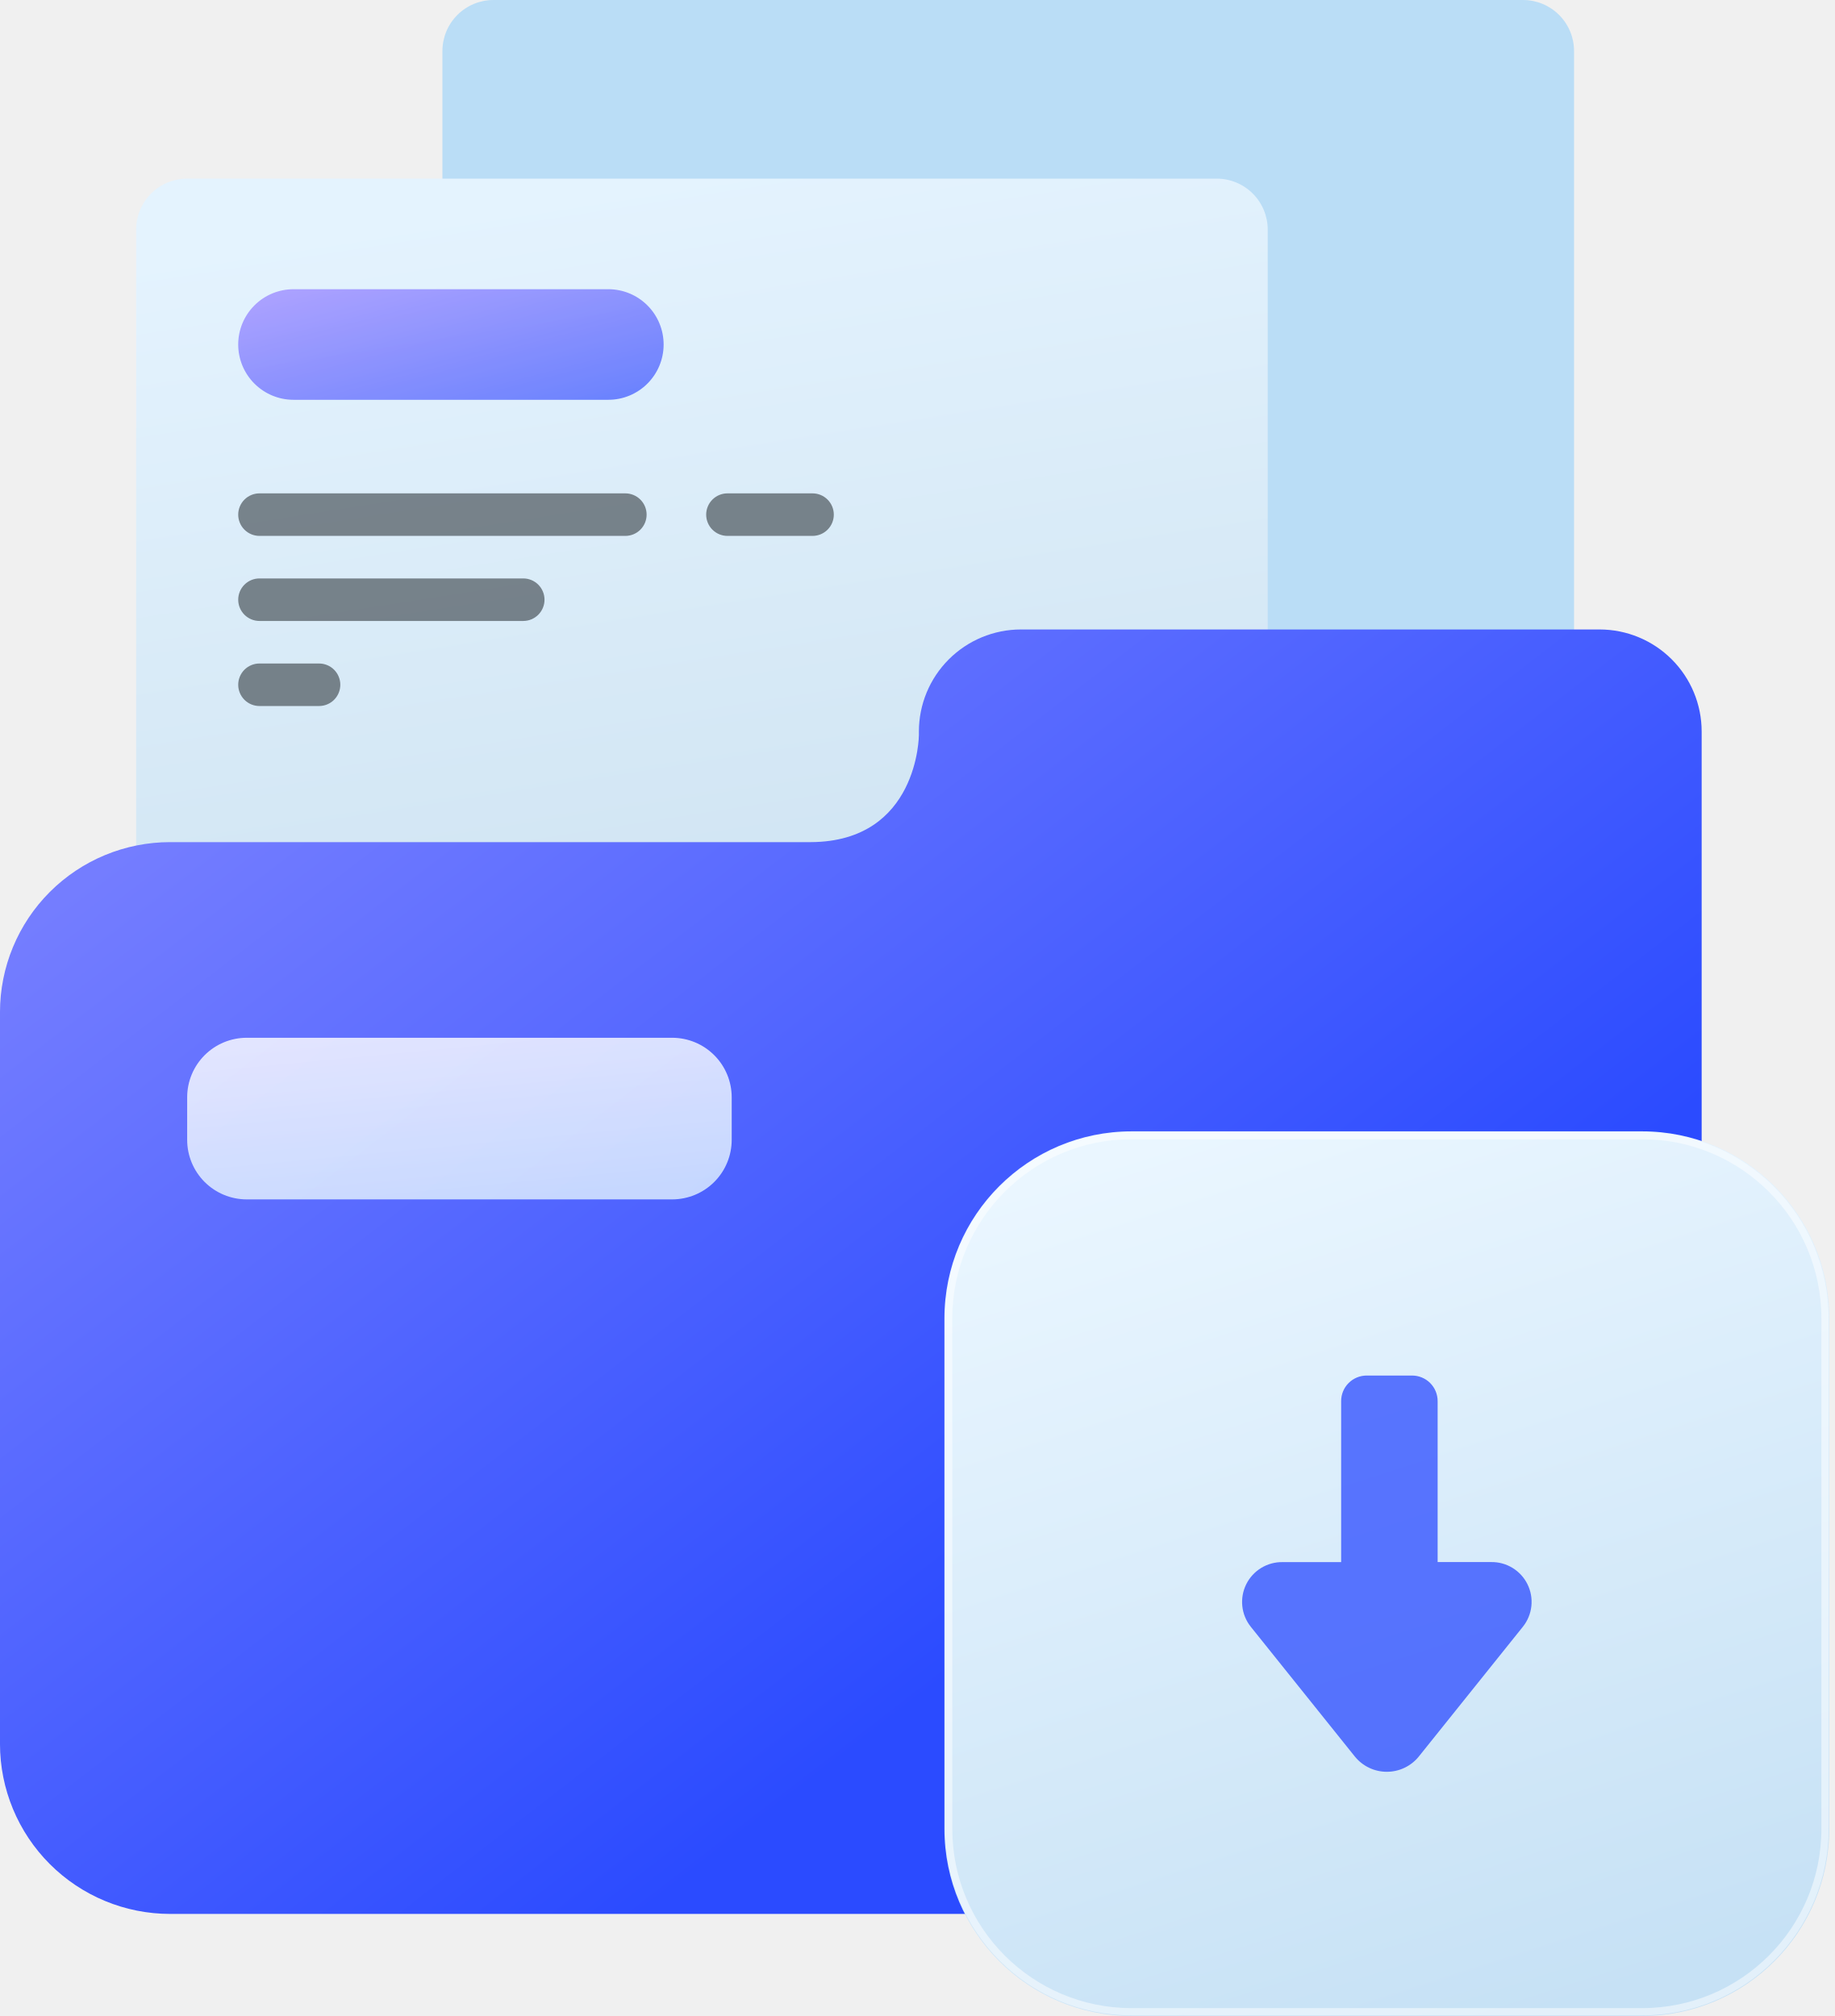
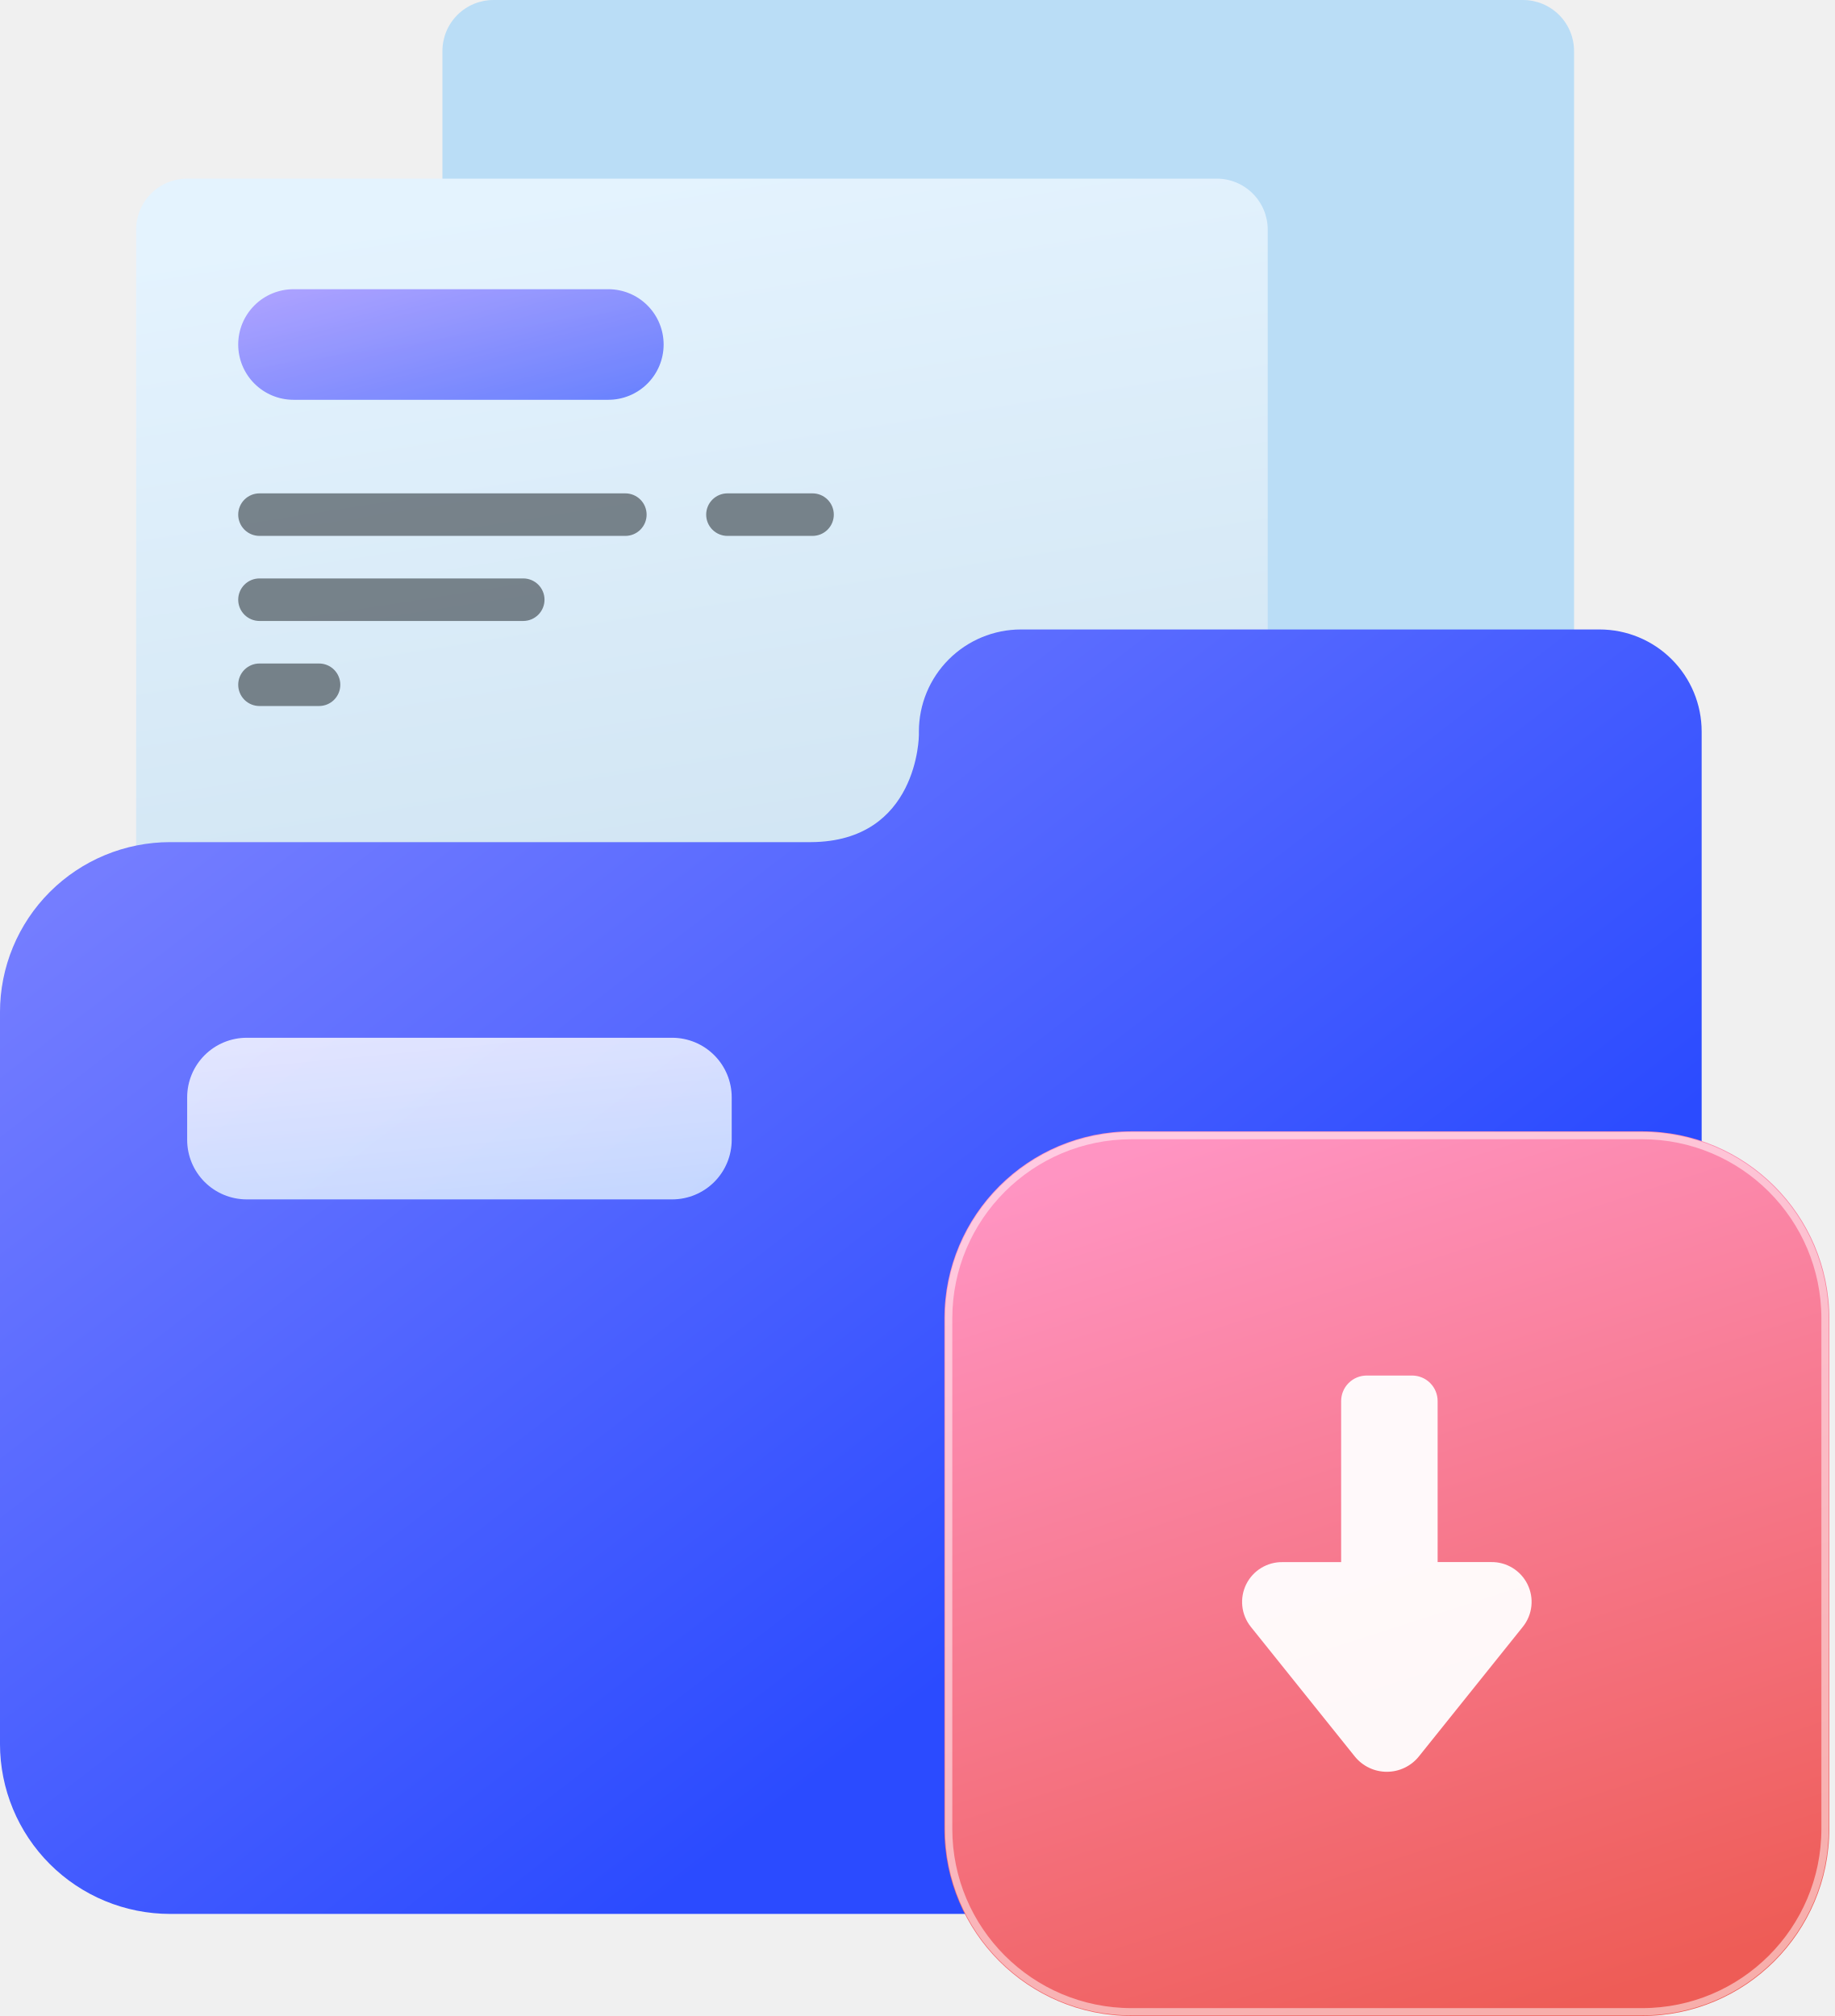
<svg xmlns="http://www.w3.org/2000/svg" width="252" height="277" viewBox="0 0 252 277" fill="none">
  <g clip-path="url(#clip0_17_2930)">
    <path d="M67.788 0H209.21C211.07 0 212.854 0.739 214.169 2.054C215.484 3.369 216.223 5.153 216.223 7.013V97.008C216.223 98.868 215.484 100.652 214.169 101.967C212.854 103.282 211.07 104.021 209.21 104.021H67.788C65.928 104.021 64.144 103.282 62.829 101.967C61.514 100.652 60.775 98.868 60.775 97.008V7.013C60.775 5.153 61.514 3.369 62.829 2.054C64.144 0.739 65.928 0 67.788 0Z" fill="#BADDF6" />
    <path d="M25.712 24.544H167.134C168.994 24.544 170.777 25.283 172.093 26.598C173.408 27.913 174.146 29.697 174.146 31.557V121.553C174.146 123.413 173.408 125.196 172.093 126.512C170.777 127.827 168.994 128.566 167.134 128.566H25.712C23.852 128.566 22.068 127.827 20.753 126.512C19.438 125.196 18.699 123.413 18.699 121.553V31.557C18.699 29.697 19.438 27.913 20.753 26.598C22.068 25.283 23.852 24.544 25.712 24.544Z" fill="url(#paint0_linear_17_2930)" />
    <path d="M23.374 262.974C17.174 262.974 11.228 260.512 6.845 256.128C2.461 251.745 -0.002 245.799 -0.002 239.599V139.084C-0.002 132.885 2.461 126.938 6.845 122.555C11.228 118.171 17.174 115.709 23.374 115.709H111.382C126.17 115.637 126.226 101.007 126.226 101.007V100.515C126.226 96.795 127.703 93.227 130.334 90.597C132.964 87.967 136.531 86.489 140.251 86.489H219.728C223.448 86.489 227.015 87.967 229.645 90.597C232.276 93.227 233.753 96.795 233.753 100.515V239.599C233.753 245.799 231.29 251.745 226.907 256.128C222.523 260.512 216.577 262.974 210.378 262.974H23.374Z" fill="url(#paint1_linear_17_2930)" />
    <path opacity="0.81" d="M33.892 142.59H92.331C94.501 142.59 96.582 143.452 98.116 144.987C99.651 146.521 100.513 148.602 100.513 150.772V156.616C100.513 158.785 99.651 160.866 98.116 162.401C96.582 163.935 94.501 164.797 92.331 164.797H33.892C31.723 164.797 29.642 163.935 28.107 162.401C26.573 160.866 25.711 158.785 25.711 156.616V150.772C25.711 148.602 26.573 146.521 28.107 144.987C29.642 143.452 31.723 142.59 33.892 142.59Z" fill="url(#paint2_linear_17_2930)" />
    <path d="M225.572 155.447H155.446C141.245 155.447 129.732 166.959 129.732 181.16V251.287C129.732 265.488 141.245 277 155.446 277H225.572C239.773 277 251.285 265.488 251.285 251.287V181.16C251.285 166.959 239.773 155.447 225.572 155.447Z" fill="url(#paint3_linear_17_2930)" />
    <path d="M225.572 156.032H155.445C141.567 156.032 130.316 167.282 130.316 181.16V251.287C130.316 265.165 141.567 276.416 155.445 276.416H225.572C239.45 276.416 250.7 265.165 250.7 251.287V181.16C250.7 167.282 239.45 156.032 225.572 156.032Z" stroke="white" stroke-opacity="0.5" />
-     <path opacity="0.75" d="M186.122 241.362L171.806 223.505C171.162 222.693 170.762 221.714 170.653 220.683C170.544 219.652 170.731 218.611 171.19 217.682C171.649 216.753 172.363 215.974 173.248 215.435C174.133 214.895 175.153 214.618 176.19 214.636H184.23V192.508C184.23 191.578 184.599 190.686 185.257 190.029C185.914 189.371 186.806 189.001 187.736 189.001H193.978C194.908 189.001 195.8 189.371 196.458 190.029C197.115 190.686 197.484 191.578 197.484 192.508V214.629H204.825C205.861 214.611 206.882 214.888 207.767 215.427C208.653 215.966 209.366 216.746 209.826 217.675C210.285 218.605 210.471 219.645 210.362 220.676C210.252 221.707 209.853 222.685 209.209 223.497L194.892 241.356C194.363 242.008 193.694 242.535 192.935 242.896C192.176 243.258 191.346 243.445 190.505 243.445C189.665 243.445 188.834 243.258 188.075 242.896C187.317 242.535 186.648 242.008 186.119 241.356L186.122 241.362Z" fill="#2B4BFF" />
+     <path opacity="0.95" d="M186.122 241.362L171.806 223.505C171.162 222.693 170.762 221.714 170.653 220.683C170.544 219.652 170.731 218.611 171.19 217.682C171.649 216.753 172.363 215.974 173.248 215.435C174.133 214.895 175.153 214.618 176.19 214.636H184.23V192.508C184.23 191.578 184.599 190.686 185.257 190.029C185.914 189.371 186.806 189.001 187.736 189.001H193.978C194.908 189.001 195.8 189.371 196.458 190.029C197.115 190.686 197.484 191.578 197.484 192.508V214.629H204.825C205.861 214.611 206.882 214.888 207.767 215.427C208.653 215.966 209.366 216.746 209.826 217.675C210.285 218.605 210.471 219.645 210.362 220.676C210.252 221.707 209.853 222.685 209.209 223.497L194.892 241.356C194.363 242.008 193.694 242.535 192.935 242.896C192.176 243.258 191.346 243.445 190.505 243.445C189.665 243.445 188.834 243.258 188.075 242.896C187.317 242.535 186.648 242.008 186.119 241.356L186.122 241.362Z" fill="white" />
    <path opacity="0.83" d="M40.32 39.738H83.564C85.579 39.738 87.512 40.539 88.936 41.963C90.361 43.388 91.162 45.321 91.162 47.335C91.162 49.35 90.361 51.282 88.936 52.707C87.512 54.132 85.579 54.932 83.564 54.932H40.32C38.305 54.932 36.373 54.132 34.948 52.707C33.523 51.282 32.723 49.35 32.723 47.335C32.723 45.321 33.523 43.388 34.948 41.963C36.373 40.539 38.305 39.738 40.32 39.738Z" fill="url(#paint4_linear_17_2930)" />
    <path opacity="0.5" d="M35.645 67.789H85.902C86.677 67.789 87.42 68.097 87.968 68.645C88.516 69.193 88.824 69.936 88.824 70.711C88.824 71.486 88.516 72.229 87.968 72.777C87.42 73.325 86.677 73.633 85.902 73.633H35.645C34.87 73.633 34.126 73.325 33.578 72.777C33.031 72.229 32.723 71.486 32.723 70.711C32.723 69.936 33.031 69.193 33.578 68.645C34.126 68.097 34.87 67.789 35.645 67.789Z" fill="#11171C" />
    <path opacity="0.5" d="M35.645 79.477H71.877C72.652 79.477 73.395 79.785 73.943 80.333C74.491 80.881 74.799 81.624 74.799 82.399C74.799 83.174 74.491 83.917 73.943 84.465C73.395 85.013 72.652 85.321 71.877 85.321H35.645C34.87 85.321 34.126 85.013 33.578 84.465C33.031 83.917 32.723 83.174 32.723 82.399C32.723 81.624 33.031 80.881 33.578 80.333C34.126 79.785 34.87 79.477 35.645 79.477Z" fill="#11171C" />
    <path opacity="0.5" d="M99.928 67.789H111.616C112.391 67.789 113.134 68.097 113.682 68.645C114.23 69.193 114.538 69.936 114.538 70.711C114.538 71.486 114.23 72.229 113.682 72.777C113.134 73.325 112.391 73.633 111.616 73.633H99.928C99.153 73.633 98.41 73.325 97.862 72.777C97.314 72.229 97.006 71.486 97.006 70.711C97.006 69.936 97.314 69.193 97.862 68.645C98.41 68.097 99.153 67.789 99.928 67.789Z" fill="#11171C" />
    <path opacity="0.5" d="M35.645 91.165H43.826C44.601 91.165 45.344 91.472 45.892 92.02C46.44 92.568 46.748 93.311 46.748 94.087C46.748 94.861 46.44 95.605 45.892 96.153C45.344 96.701 44.601 97.008 43.826 97.008H35.645C34.87 97.008 34.126 96.701 33.578 96.153C33.031 95.605 32.723 94.861 32.723 94.087C32.723 93.311 33.031 92.568 33.578 92.02C34.126 91.472 34.87 91.165 35.645 91.165Z" fill="#11171C" />
  </g>
  <defs>
    <linearGradient id="paint0_linear_17_2930" x1="79.635" y1="25.897" x2="94.754" y2="122.592" gradientUnits="userSpaceOnUse">
      <stop stop-color="#E4F3FE" />
      <stop offset="1" stop-color="#D1E5F3" />
    </linearGradient>
    <linearGradient id="paint1_linear_17_2930" x1="5.999" y1="125.5" x2="103.201" y2="251.784" gradientUnits="userSpaceOnUse">
      <stop stop-color="#747DFF" />
      <stop offset="1" stop-color="#2B4BFF" />
    </linearGradient>
    <linearGradient id="paint2_linear_17_2930" x1="51.892" y1="142.08" x2="54.263" y2="166.92" gradientUnits="userSpaceOnUse">
      <stop stop-color="white" />
      <stop offset="1" stop-color="#E1F2FF" />
    </linearGradient>
    <linearGradient id="paint3_linear_17_2930" x1="172.276" y1="152.652" x2="212.267" y2="277" gradientUnits="userSpaceOnUse">
-       <stop stop-color="#EAF6FF" />
-       <stop offset="1" stop-color="#C6E1F5" />
+       <stop stop-color="#FF94C2" />
+       <stop offset="1" stop-color="#EE5C56" />
    </linearGradient>
    <linearGradient id="paint4_linear_17_2930" x1="34.184" y1="40.832" x2="40.996" y2="67.148" gradientUnits="userSpaceOnUse">
      <stop stop-color="#A191FF" />
      <stop offset="1" stop-color="#516CFF" />
    </linearGradient>
    <clipPath id="clip0_17_2930">
      <rect width="251.286" height="277" fill="white" />
    </clipPath>
  </defs>
</svg>
